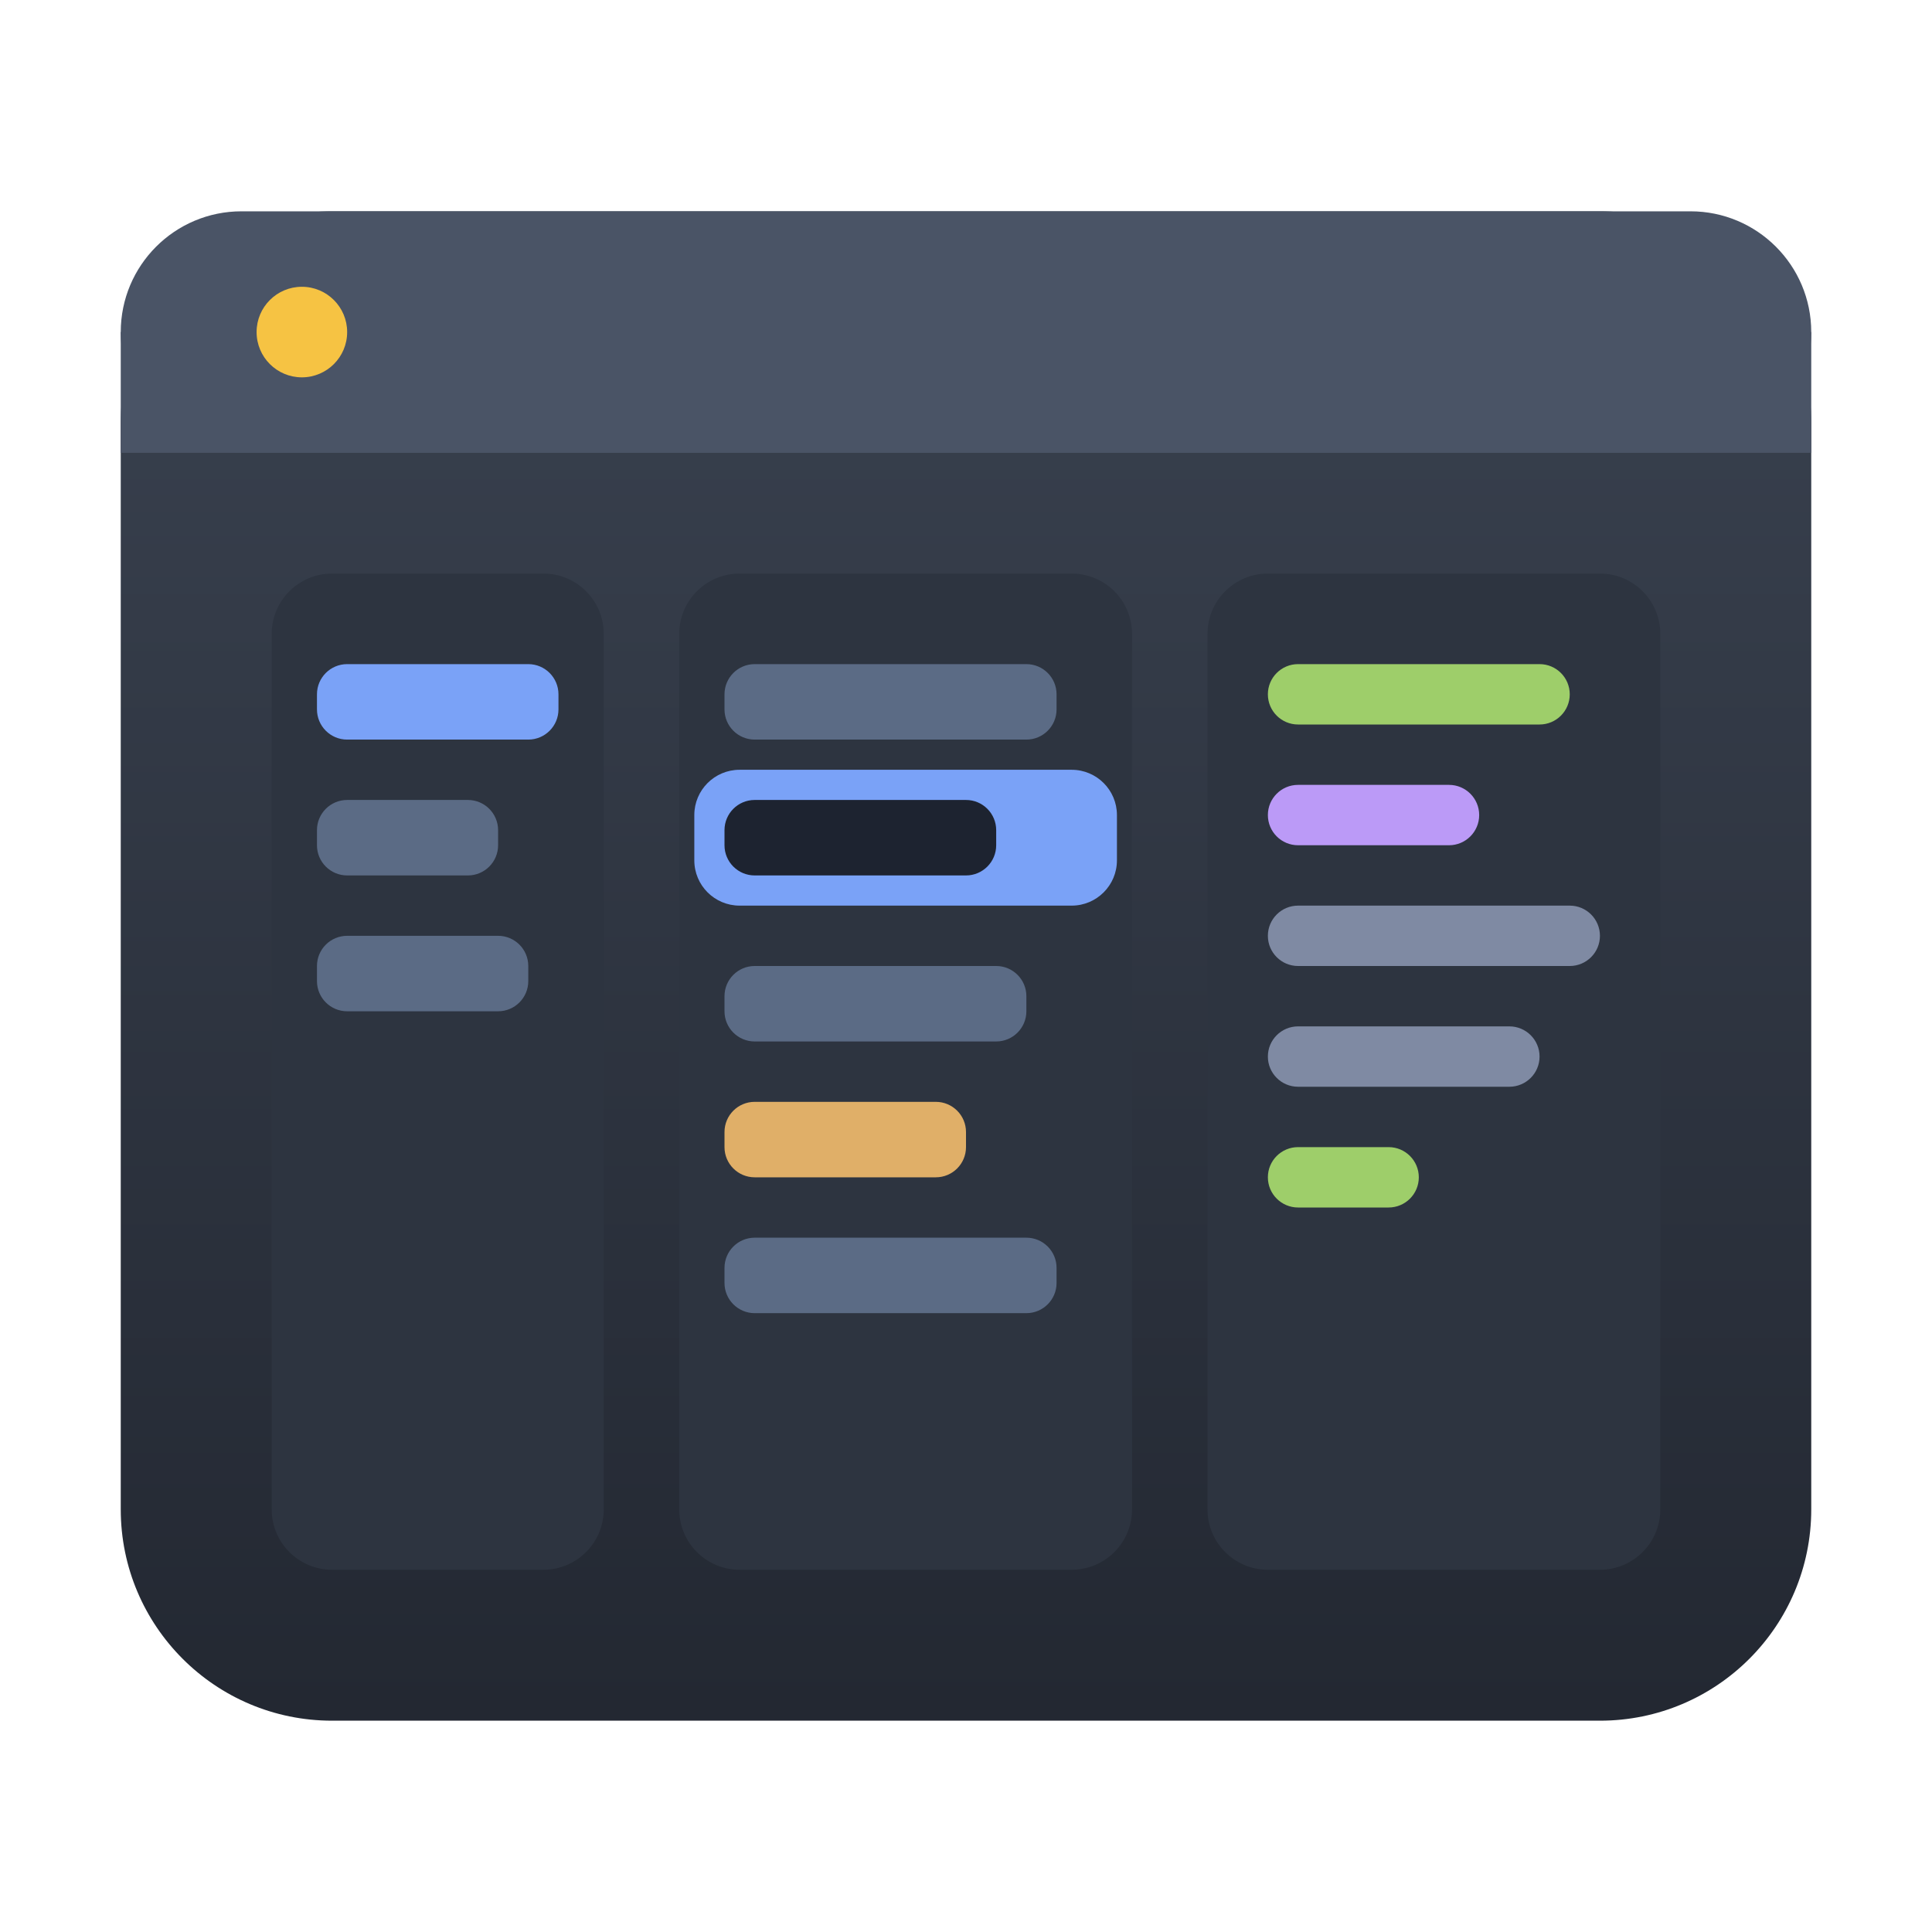
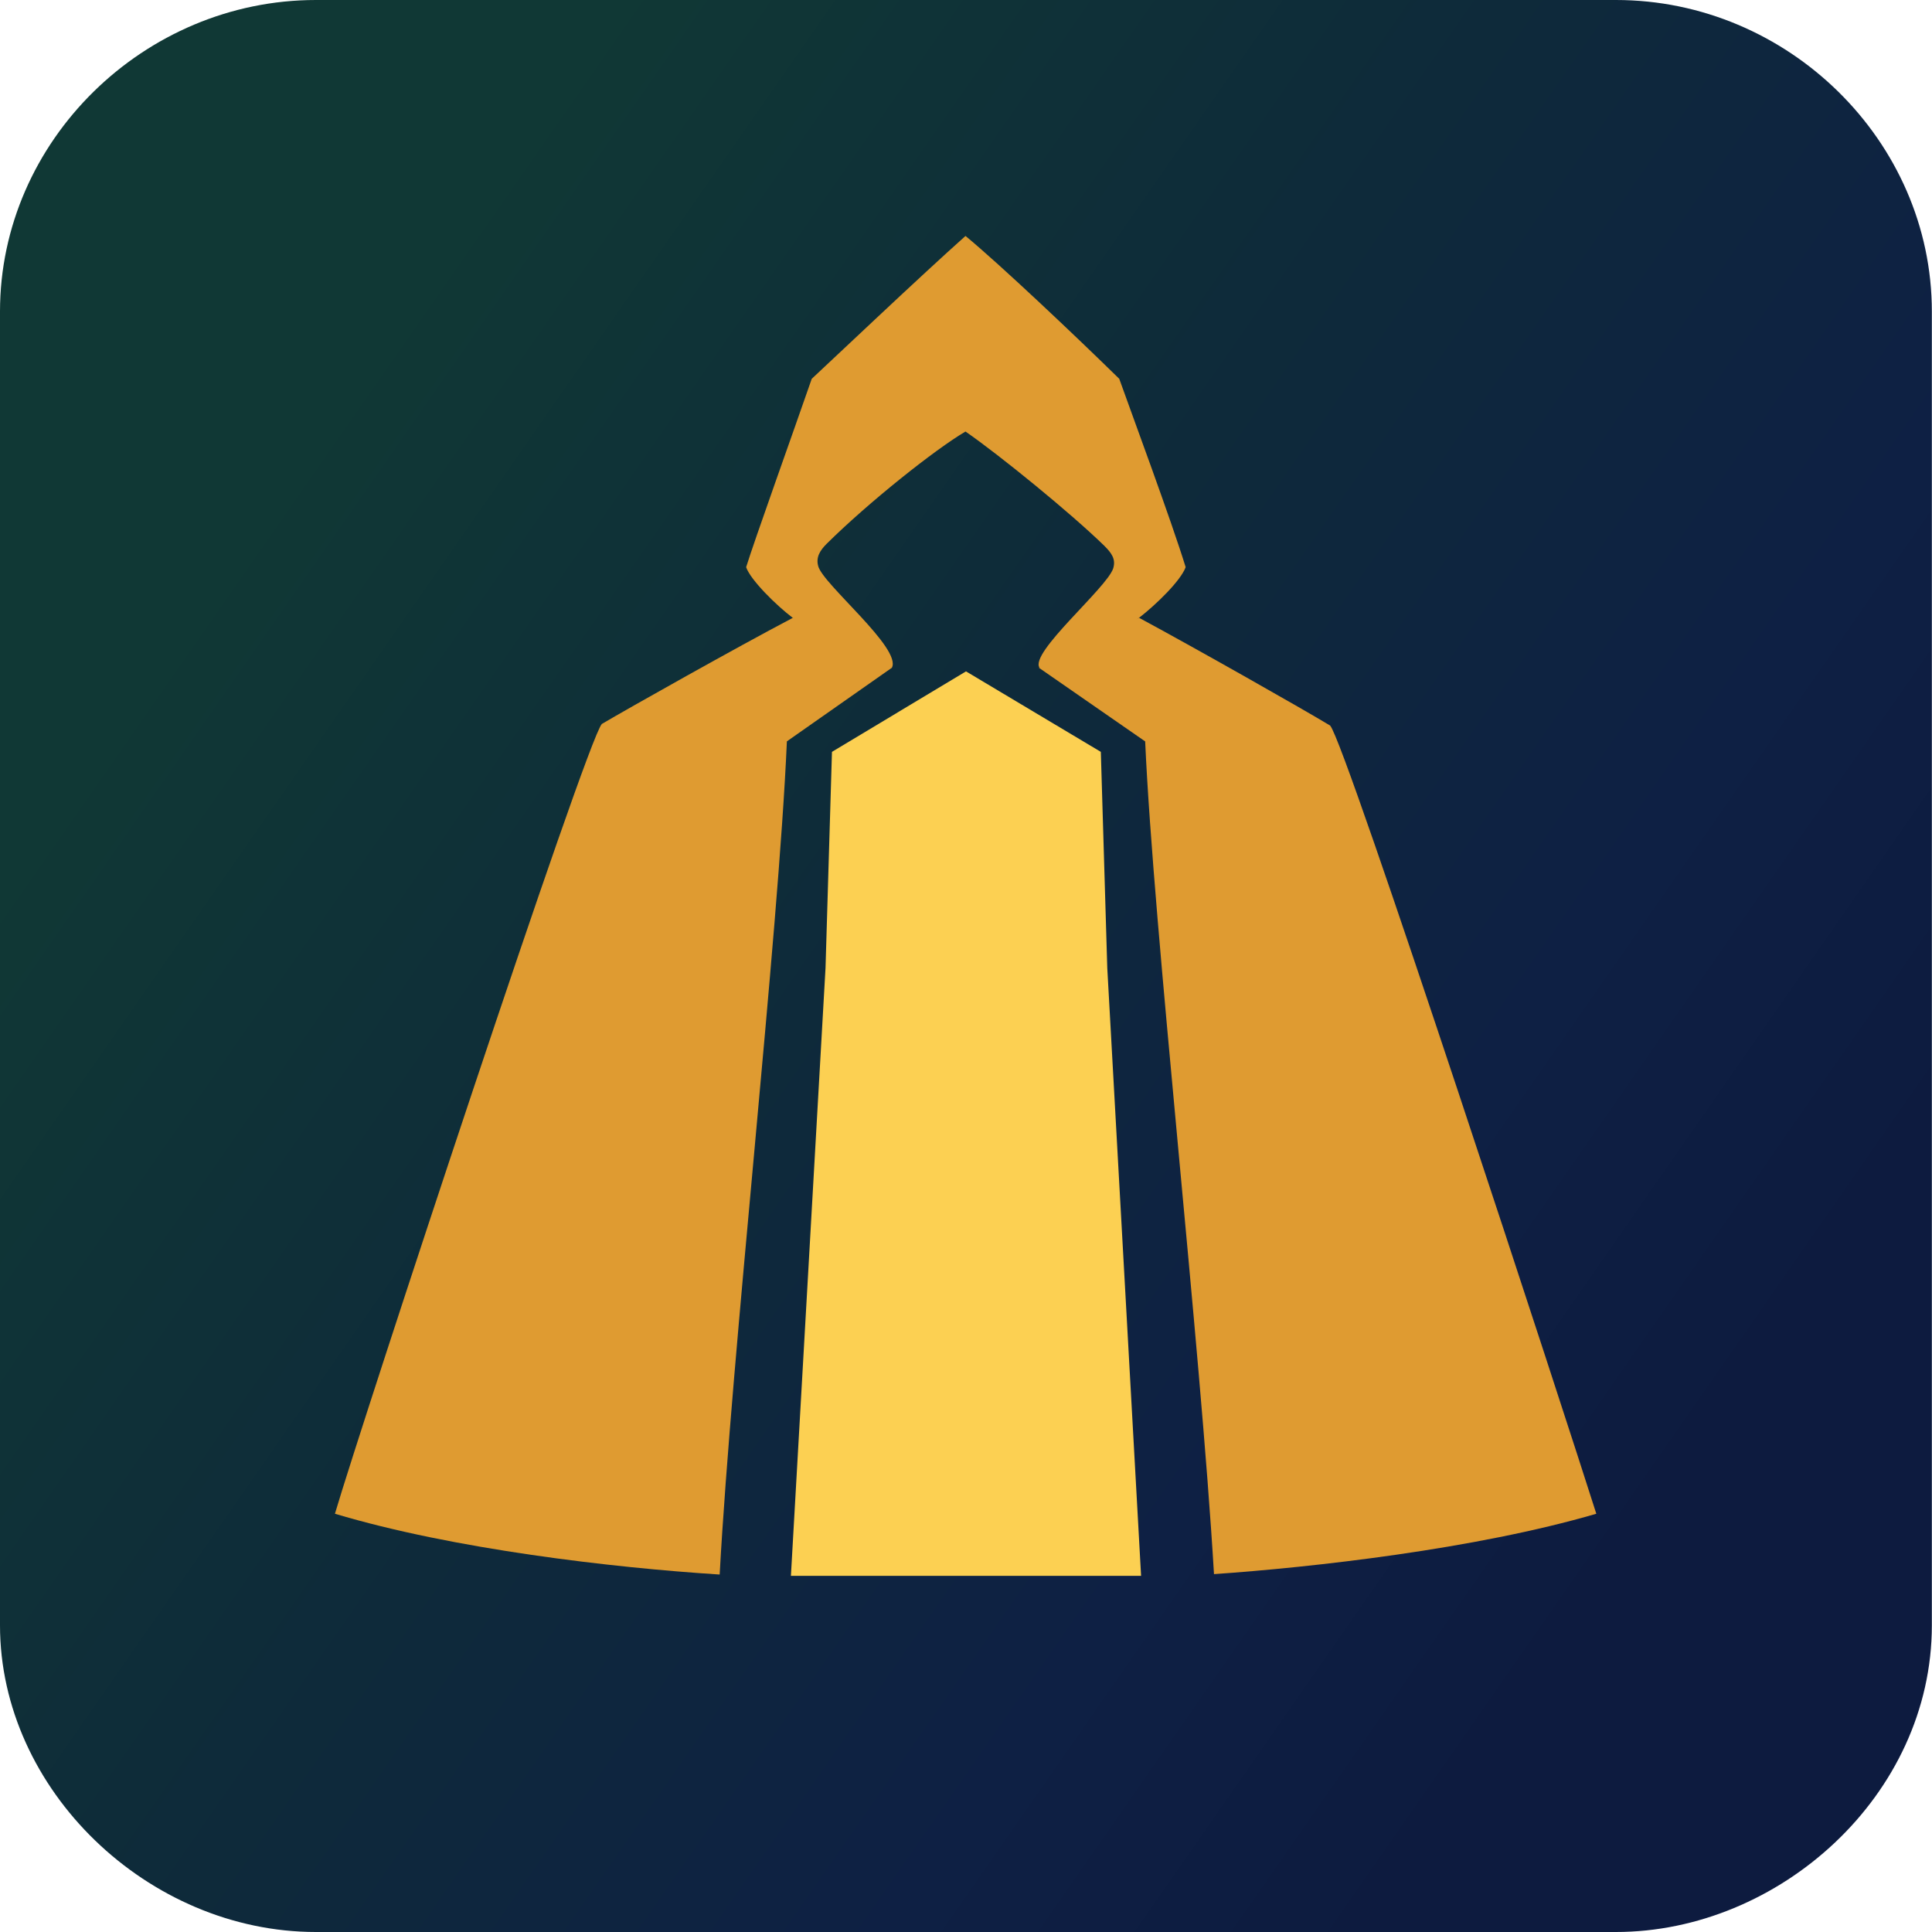
- <svg xmlns="http://www.w3.org/2000/svg" width="128" height="128" viewBox="0 0 128 128">
+ <svg xmlns="http://www.w3.org/2000/svg" width="128" height="128" fill="none" viewBox="0 0 128 128">
  <defs>
-     <linearGradient id="bg" x1="0" y1="0" x2="0" y2="1">
-       <stop offset="0" stop-color="#3a4250" />
-       <stop offset="1" stop-color="#232832" />
+     <linearGradient id="background" x1="8.371" x2="43.66" y1="9.804" y2="34.38" gradientTransform="scale(2.667)" gradientUnits="userSpaceOnUse">
+       <stop stop-color="#103835" offset="0" />
+       <stop stop-color="#0E2A3A" offset=".424" />
+       <stop stop-color="#0E2044" offset=".771" />
+       <stop stop-color="#0D1B3F" offset="1" />
    </linearGradient>
  </defs>
-   <rect x="8" y="14" width="112" height="100" rx="14" fill="url(#bg)" />
-   <rect x="8" y="14" width="112" height="16" rx="8" fill="#4a5466" />
-   <rect x="8" y="22" width="112" height="8" fill="#4a5466" />
-   <circle cx="20" cy="22" r="3" fill="#f6c343" />
-   <rect x="18" y="38" width="22" height="66" rx="4" fill="#2d3440" />
-   <rect x="45" y="38" width="30" height="66" rx="4" fill="#2d3440" />
-   <rect x="80" y="38" width="30" height="66" rx="4" fill="#2d3440" />
-   <rect x="21" y="44" width="16" height="5" rx="2" fill="#7aa2f7" />
-   <rect x="21" y="53" width="12" height="5" rx="2" fill="#5b6b85" />
-   <rect x="21" y="62" width="14" height="5" rx="2" fill="#5b6b85" />
-   <rect x="48" y="44" width="22" height="5" rx="2" fill="#5b6b85" />
-   <rect x="46" y="51" width="28" height="9" rx="3" fill="#7aa2f7" />
-   <rect x="48" y="53" width="18" height="5" rx="2" fill="#1d2330" />
-   <rect x="48" y="64" width="20" height="5" rx="2" fill="#5b6b85" />
-   <rect x="48" y="73" width="16" height="5" rx="2" fill="#e0af68" />
-   <rect x="48" y="82" width="22" height="5" rx="2" fill="#5b6b85" />
-   <rect x="84" y="44" width="20" height="4" rx="2" fill="#9ece6a" />
-   <rect x="84" y="52" width="14" height="4" rx="2" fill="#bb9af7" />
-   <rect x="84" y="60" width="22" height="4" rx="2" fill="#7f8aa3" />
-   <rect x="84" y="68" width="18" height="4" rx="2" fill="#7f8aa3" />
-   <rect x="84" y="76" width="10" height="4" rx="2" fill="#9ece6a" />
+   <path d="m0 20.64c0-11.31 9.547-20.64 20.93-20.64h86.13c11.39 0 20.93 9.333 20.93 20.64v87.04c0 11.28-10.13 20.32-20.93 20.32h-86.13c-11.12 0-20.93-9.413-20.93-20.32v-87.04z" fill="url(#background)" />
+   <path d="m39.87 47.97c-1.013 1.093-15.89 46.24-17.68 52.32 7.84 2.347 18.37 3.573 25.49 4.027 0.8-14.69 3.893-42.29 4.453-55.2l6.96-4.88-6.56-3.307c-3.707 1.947-10.91 6-12.67 7.04z" fill="#DF9B31" />
+   <path d="m88.13 48.08c1.013 1.093 15.73 46.21 17.63 52.21-8.027 2.347-18.8 3.547-25.33 4-0.907-15.33-4-42.67-4.56-55.17l-7.04-4.88 6.64-3.307c3.76 2.027 10.96 6.107 12.67 7.147z" fill="#DF9B31" />
+   <path d="m64 44.48-8.88 5.333-0.427 14.32-2.293 40.27h23.2l-2.24-40.27-0.427-14.32-8.933-5.333z" fill="#FCD052" />
+   <path d="m63.97 15.63c-2.907 2.587-8.613 8-10.19 9.467-1.173 3.387-3.813 10.75-4.347 12.48 0.293 0.853 2 2.533 3.093 3.36 1.92 1.573 4.987 2.853 6.56 3.307 0.693-1.28-4.587-5.547-4.88-6.747-0.16-0.587 0.133-1.04 0.56-1.467 2.773-2.747 7.2-6.267 9.2-7.44 2.24 1.547 6.987 5.413 9.2 7.573 0.48 0.48 0.773 0.88 0.587 1.493-0.427 1.307-5.573 5.6-4.88 6.587 1.893-0.56 4.827-1.947 6.587-3.307 1.173-0.907 2.773-2.48 3.093-3.36-0.96-3.12-3.573-10.16-4.4-12.48-2.8-2.747-7.893-7.573-10.19-9.467z" fill="#DF9B31" />
</svg>
